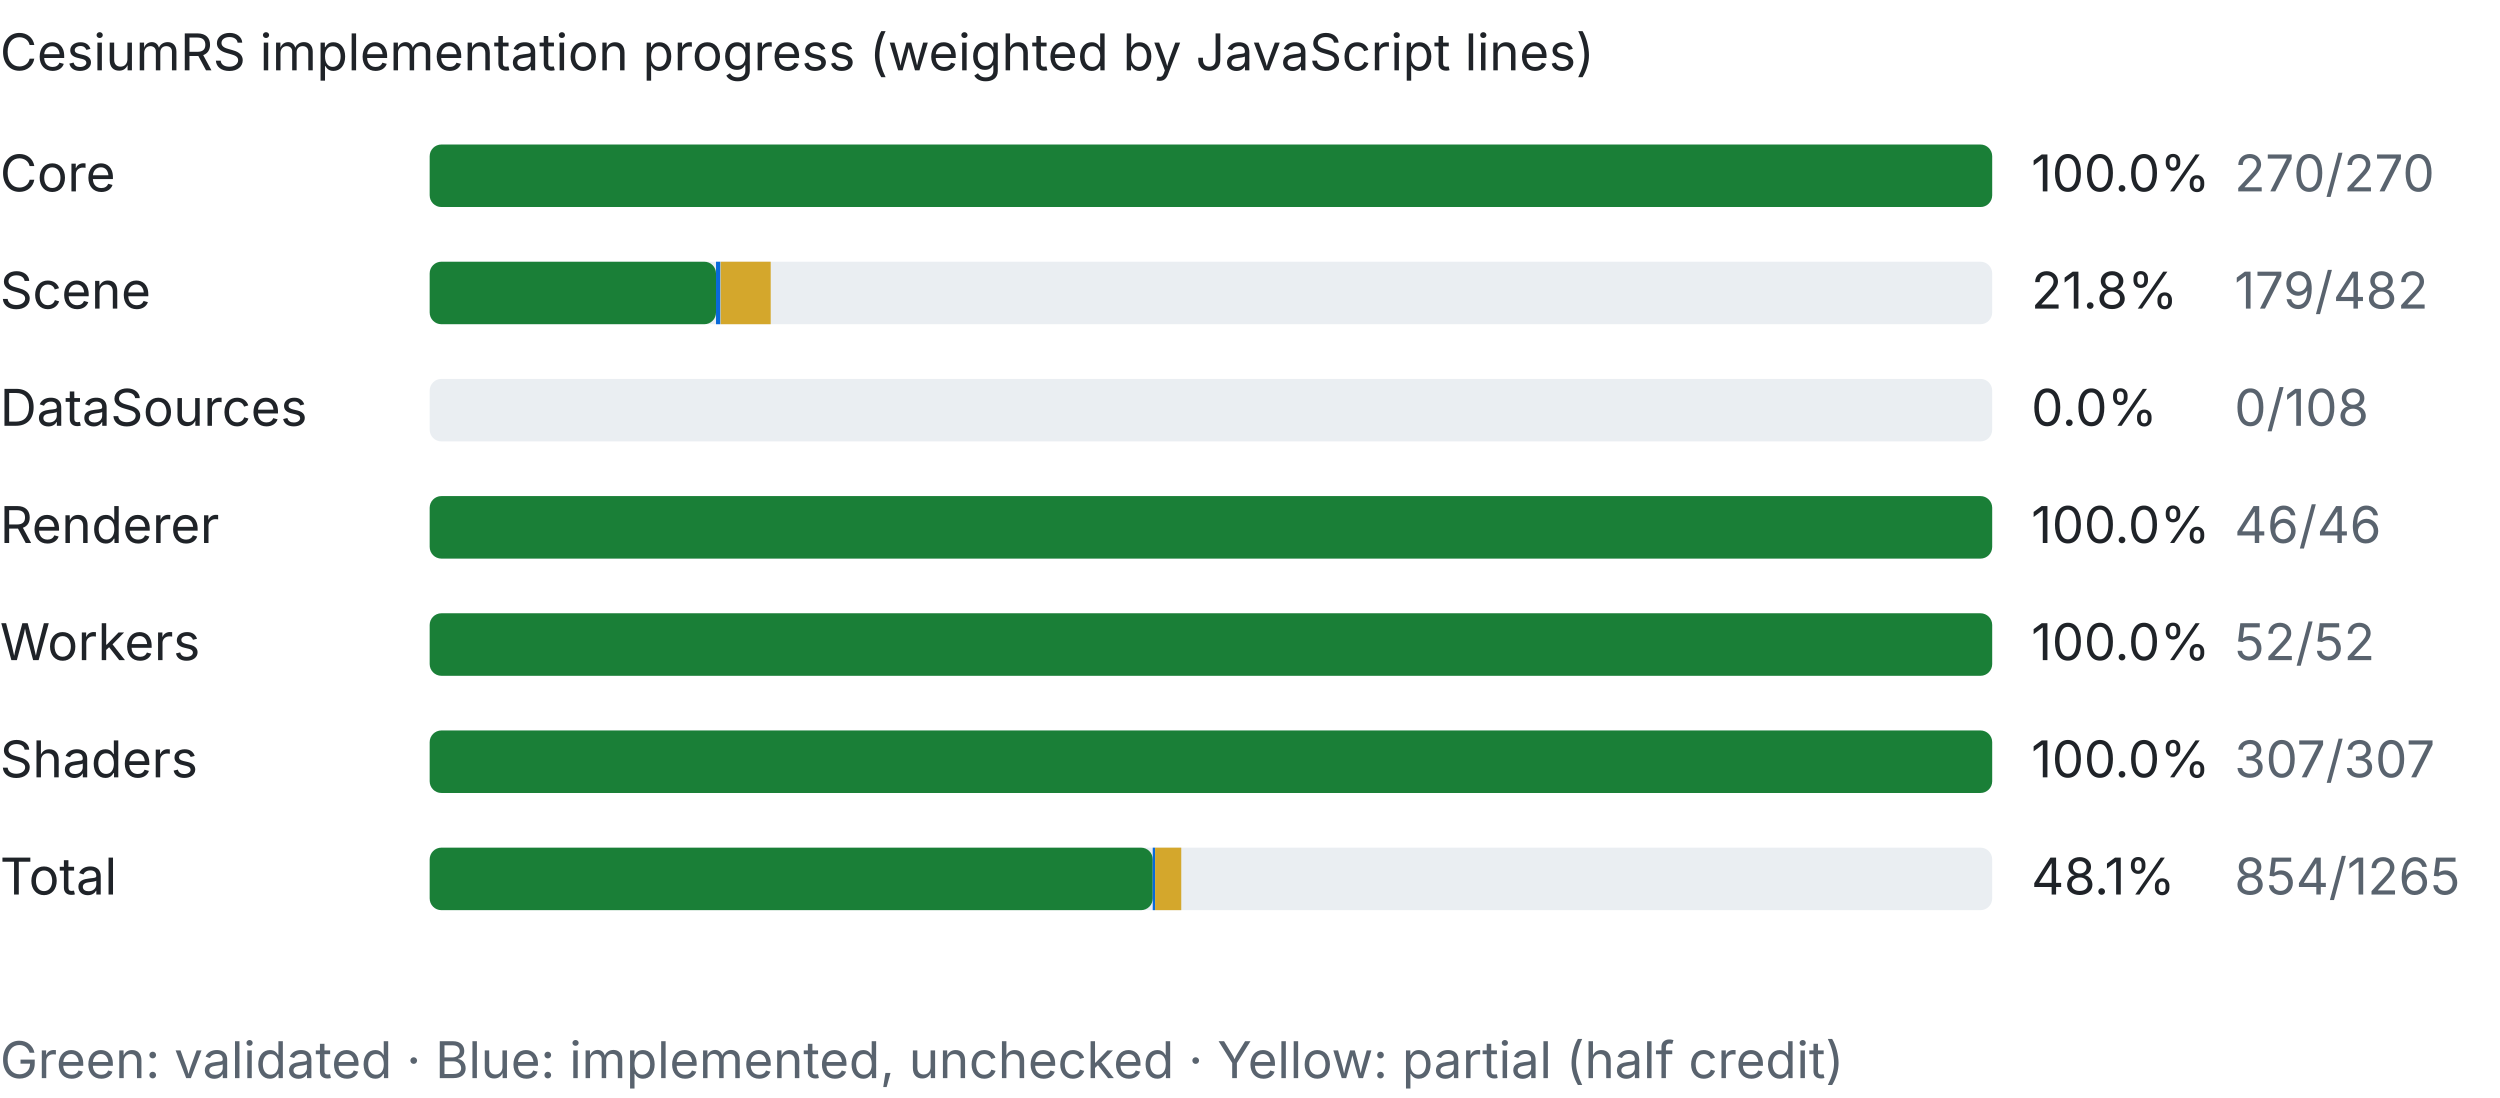
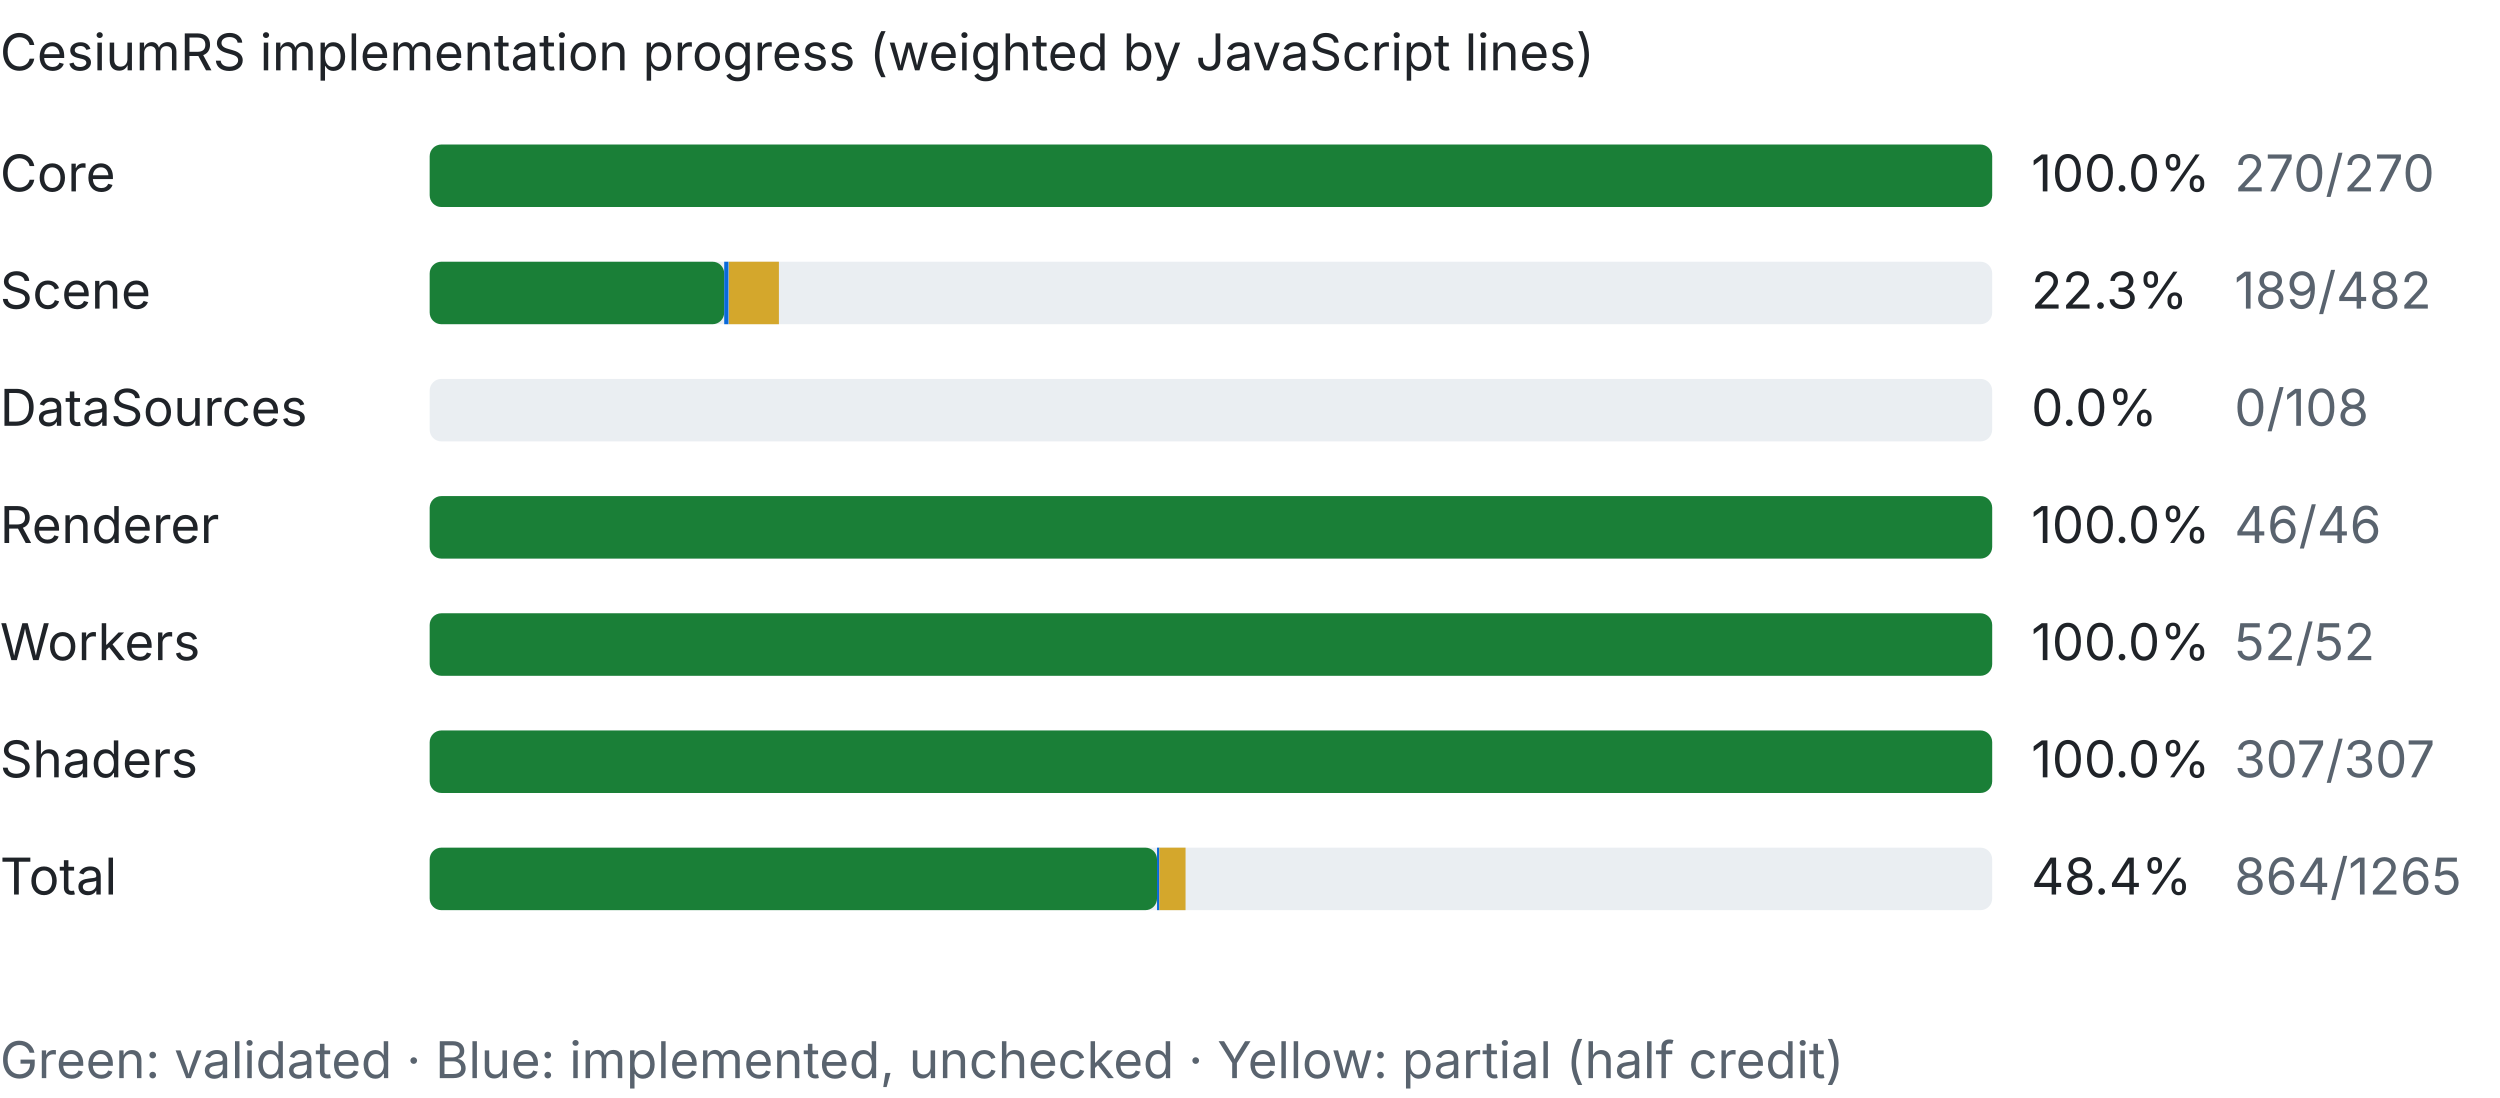
<svg xmlns="http://www.w3.org/2000/svg" width="640" height="281" viewBox="0 0 640 281">
  <style>text{font:13px system-ui,-apple-system,Segoe UI,sans-serif;fill:#1f2328}.dim{fill:#59636e}.bg{fill:#eaeef2}.done{fill:#1a7f37}.part{fill:#d4a72c}.unchecked{fill:#0969da}@media (prefers-color-scheme:dark){text{fill:#e6edf3}.dim{fill:#9198a1}.bg{fill:#30363d}.done{fill:#3fb950}}</style>
  <text x="0" y="18" font-weight="600">CesiumRS implementation progress (weighted by JavaScript lines)</text>
  <text x="0" y="49">Core</text>
  <rect class="bg" x="110" y="37" width="400" height="16" rx="3" />
  <rect class="done" x="110" y="37" width="400.0" height="16" rx="3" />
  <text x="520" y="49">100.0%</text>
  <text class="dim" x="572" y="49">270/270</text>
  <text x="0" y="79">Scene</text>
  <rect class="bg" x="110" y="67" width="400" height="16" rx="3" />
-   <rect class="done" x="110" y="67" width="73.3" height="16" rx="3" />
-   <rect class="unchecked" x="183.3" y="67" width="1.1" height="16" />
-   <rect class="part" x="184.5" y="67" width="12.8" height="16" />
-   <text x="520" y="79">21.8%</text>
-   <text class="dim" x="572" y="79">179/482</text>
+   <rect class="done" x="110" y="67" width="75.4" height="16" rx="3" />
+   <rect class="unchecked" x="185.4" y="67" width="1.1" height="16" />
+   <rect class="part" x="186.6" y="67" width="12.8" height="16" />
+   <text x="520" y="79">22.3%</text>
+   <text class="dim" x="572" y="79">189/482</text>
  <text x="0" y="109">DataSources</text>
  <rect class="bg" x="110" y="97" width="400" height="16" rx="3" />
  <rect class="done" x="110" y="97" width="0.0" height="16" rx="3" />
  <text x="520" y="109">0.0%</text>
  <text class="dim" x="572" y="109">0/108</text>
  <text x="0" y="139">Renderer</text>
  <rect class="bg" x="110" y="127" width="400" height="16" rx="3" />
  <rect class="done" x="110" y="127" width="400.0" height="16" rx="3" />
  <text x="520" y="139">100.0%</text>
  <text class="dim" x="572" y="139">46/46</text>
  <text x="0" y="169">Workers</text>
  <rect class="bg" x="110" y="157" width="400" height="16" rx="3" />
  <rect class="done" x="110" y="157" width="400.0" height="16" rx="3" />
  <text x="520" y="169">100.0%</text>
  <text class="dim" x="572" y="169">52/52</text>
  <text x="0" y="199">Shaders</text>
  <rect class="bg" x="110" y="187" width="400" height="16" rx="3" />
  <rect class="done" x="110" y="187" width="400.0" height="16" rx="3" />
  <text x="520" y="199">100.0%</text>
  <text class="dim" x="572" y="199">307/307</text>
  <text x="0" y="229" font-weight="600">Total</text>
  <rect class="bg" x="110" y="217" width="400" height="16" rx="3" />
-   <rect class="done" x="110" y="217" width="185.1" height="16" rx="3" />
-   <rect class="unchecked" x="295.1" y="217" width="0.6" height="16" />
-   <rect class="part" x="295.7" y="217" width="6.7" height="16" />
-   <text x="520" y="229" font-weight="600">48.1%</text>
-   <text class="dim" x="572" y="229">854/1265</text>
+   <rect class="done" x="110" y="217" width="186.2" height="16" rx="3" />
+   <rect class="unchecked" x="296.2" y="217" width="0.6" height="16" />
+   <rect class="part" x="296.8" y="217" width="6.7" height="16" />
+   <text x="520" y="229" font-weight="600">48.4%</text>
+   <text class="dim" x="572" y="229">864/1265</text>
  <text class="dim" x="0" y="276">Green: validated · Blue: implemented, unchecked · Yellow: partial (half credit)</text>
</svg>
